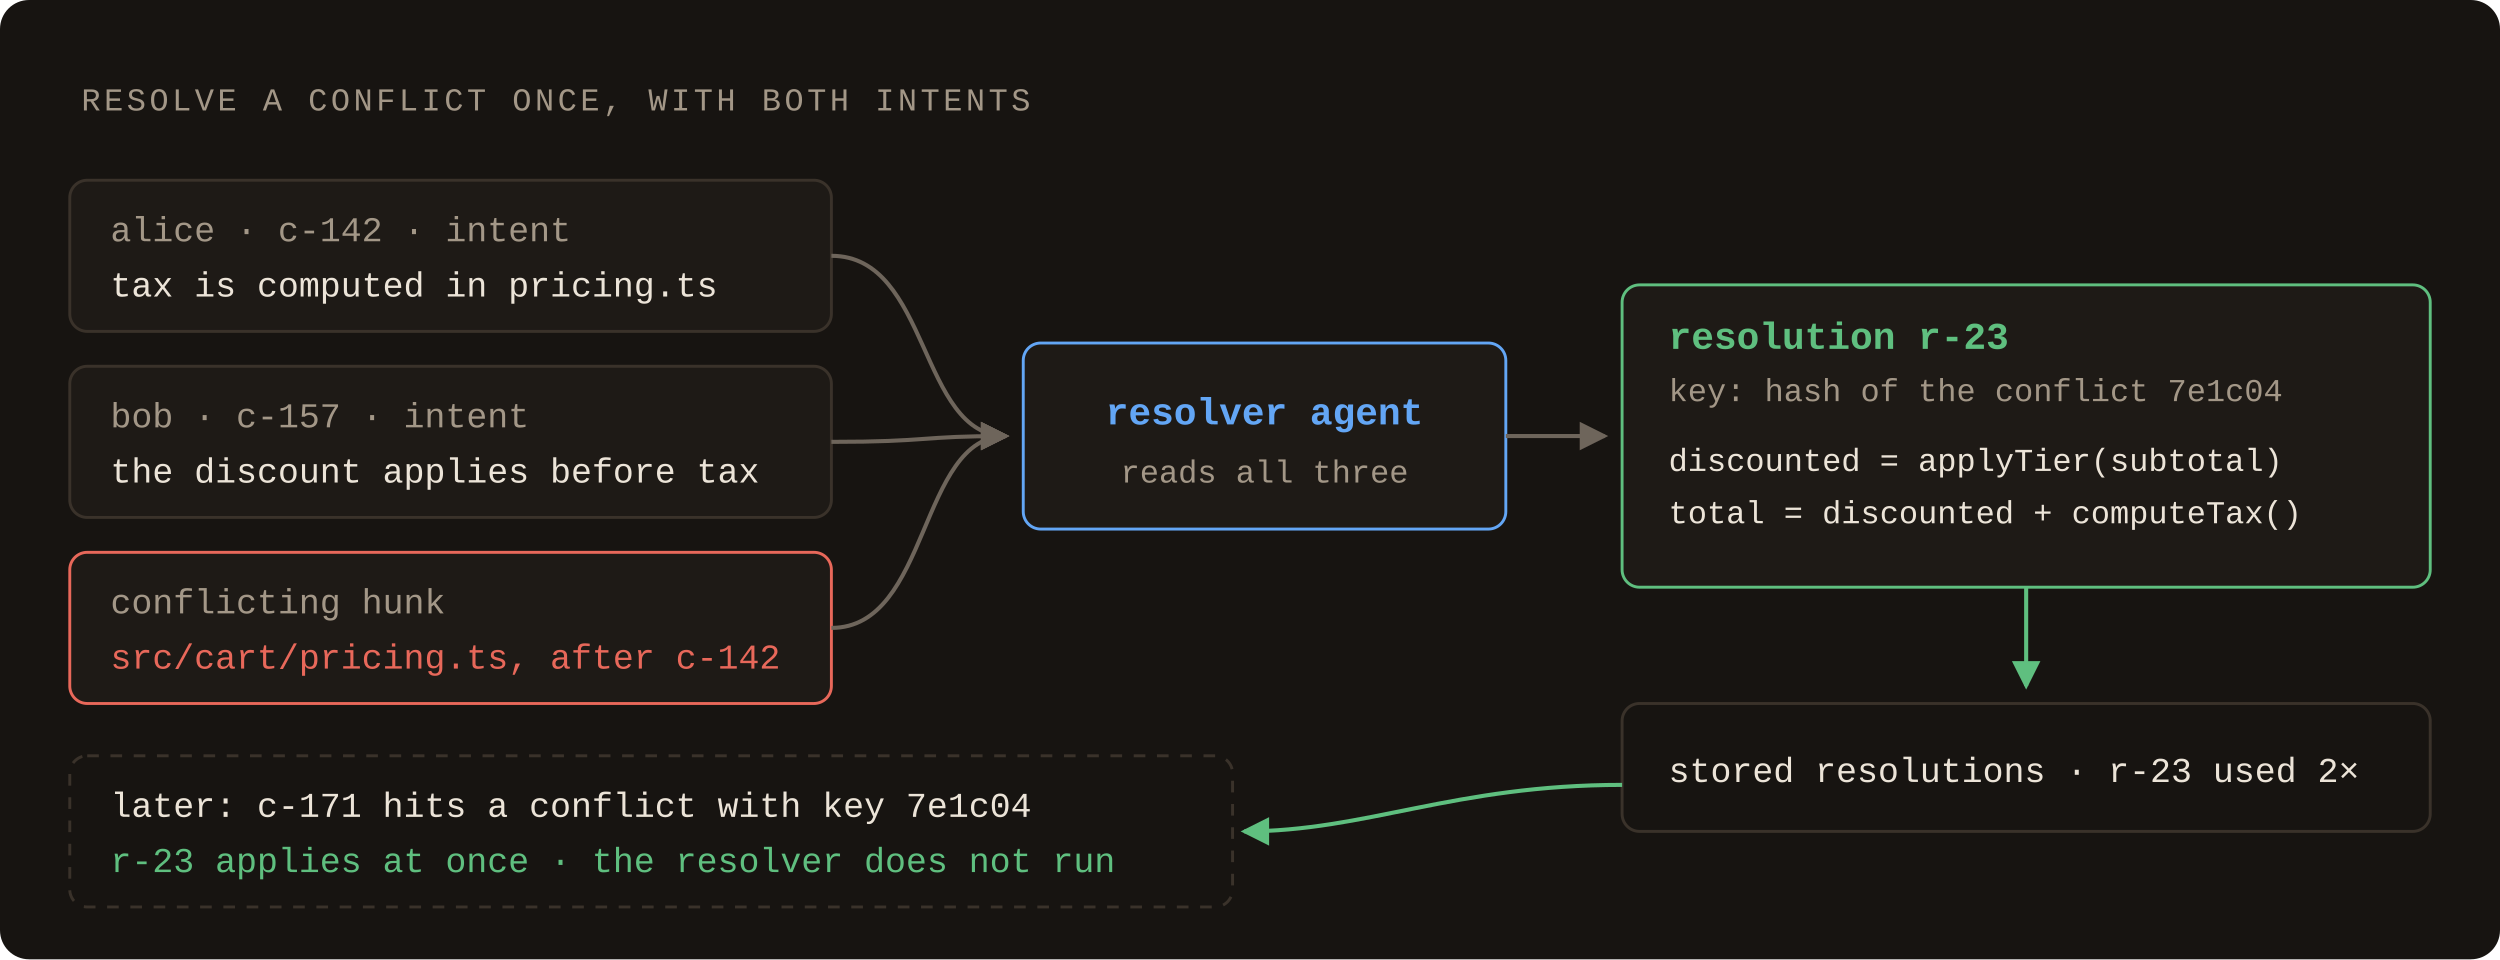
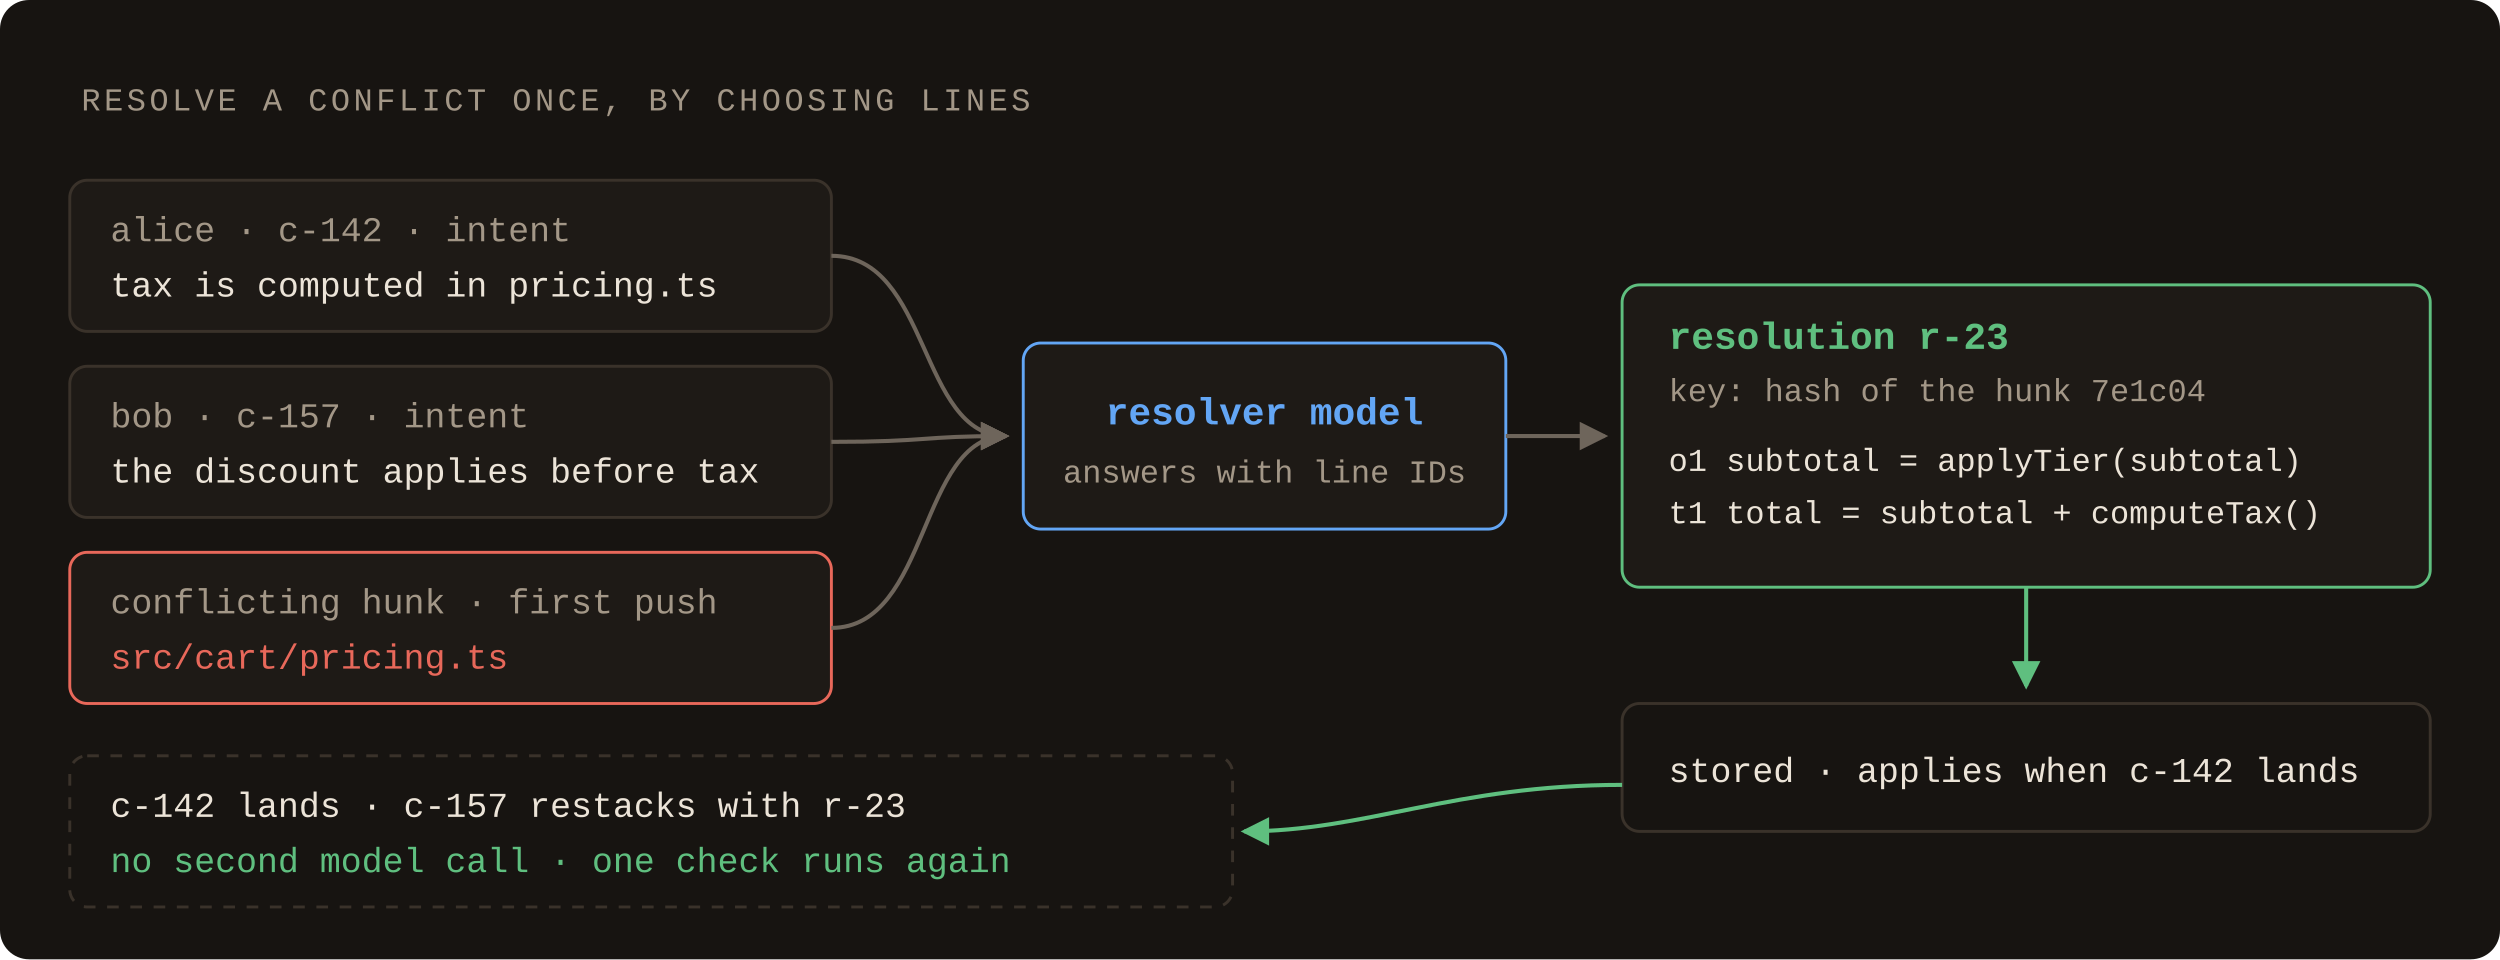
- <svg xmlns="http://www.w3.org/2000/svg" width="860" height="330" viewBox="0 0 860 330" role="img" aria-label="A resolver agent reads both intents and the conflict, and the stored resolution is reused for the same conflict later" font-family="ui-monospace, SFMono-Regular, Menlo, Consolas, 'Liberation Mono', monospace">
+ <svg xmlns="http://www.w3.org/2000/svg" width="860" height="330" viewBox="0 0 860 330" role="img" aria-label="A resolver model chooses lines from both changes with both intents, and the stored resolution applies when the first change lands" font-family="ui-monospace, SFMono-Regular, Menlo, Consolas, 'Liberation Mono', monospace">
  <defs>
    <marker id="ah-dim" viewBox="0 0 8 8" refX="7" refY="4" markerWidth="7" markerHeight="7" orient="auto-start-reverse">
      <path d="M0 0 L8 4 L0 8 z" fill="#6e655b" />
    </marker>
    <marker id="ah-amber" viewBox="0 0 8 8" refX="7" refY="4" markerWidth="7" markerHeight="7" orient="auto-start-reverse">
      <path d="M0 0 L8 4 L0 8 z" fill="#e8933a" />
    </marker>
    <marker id="ah-green" viewBox="0 0 8 8" refX="7" refY="4" markerWidth="7" markerHeight="7" orient="auto-start-reverse">
      <path d="M0 0 L8 4 L0 8 z" fill="#5fbf7f" />
    </marker>
    <marker id="ah-red" viewBox="0 0 8 8" refX="7" refY="4" markerWidth="7" markerHeight="7" orient="auto-start-reverse">
      <path d="M0 0 L8 4 L0 8 z" fill="#e8685a" />
    </marker>
    <marker id="ah-blue" viewBox="0 0 8 8" refX="7" refY="4" markerWidth="7" markerHeight="7" orient="auto-start-reverse">
      <path d="M0 0 L8 4 L0 8 z" fill="#63a6f5" />
    </marker>
    <marker id="ah-fg" viewBox="0 0 8 8" refX="7" refY="4" markerWidth="7" markerHeight="7" orient="auto-start-reverse">
      <path d="M0 0 L8 4 L0 8 z" fill="#ece4d8" />
    </marker>
  </defs>
  <rect width="860" height="330" rx="10" fill="#171411" />
-   <text x="28" y="38" font-size="11" fill="#a39787" text-anchor="start" font-weight="400" letter-spacing="1.2">RESOLVE A CONFLICT ONCE, WITH BOTH INTENTS</text>
+   <text x="28" y="38" font-size="11" fill="#a39787" text-anchor="start" font-weight="400" letter-spacing="1.2">RESOLVE A CONFLICT ONCE, BY CHOOSING LINES</text>
  <rect x="24" y="62" width="262" height="52" rx="6" fill="#1e1a16" stroke="#3a322a" stroke-width="1" />
  <text x="38" y="83" font-size="12" fill="#a39787" text-anchor="start" font-weight="400">alice · c-142 · intent</text>
  <text x="38" y="102" font-size="12" fill="#ece4d8" text-anchor="start" font-weight="400">tax is computed in pricing.ts</text>
  <path d="M286 88 C 320 88, 316 150, 346 150" fill="none" stroke="#6e655b" stroke-width="1.4" marker-end="url(#ah-dim)" />
  <rect x="24" y="126" width="262" height="52" rx="6" fill="#1e1a16" stroke="#3a322a" stroke-width="1" />
  <text x="38" y="147" font-size="12" fill="#a39787" text-anchor="start" font-weight="400">bob · c-157 · intent</text>
  <text x="38" y="166" font-size="12" fill="#ece4d8" text-anchor="start" font-weight="400">the discount applies before tax</text>
  <path d="M286 152 C 320 152, 316 150, 346 150" fill="none" stroke="#6e655b" stroke-width="1.4" marker-end="url(#ah-dim)" />
  <rect x="24" y="190" width="262" height="52" rx="6" fill="#1e1a16" stroke="#e8685a" stroke-width="1" />
-   <text x="38" y="211" font-size="12" fill="#a39787" text-anchor="start" font-weight="400">conflicting hunk</text>
-   <text x="38" y="230" font-size="12" fill="#e8685a" text-anchor="start" font-weight="400">src/cart/pricing.ts, after c-142</text>
+   <text x="38" y="211" font-size="12" fill="#a39787" text-anchor="start" font-weight="400">conflicting hunk · first push</text>
+   <text x="38" y="230" font-size="12" fill="#e8685a" text-anchor="start" font-weight="400">src/cart/pricing.ts</text>
  <path d="M286 216 C 320 216, 316 150, 346 150" fill="none" stroke="#6e655b" stroke-width="1.4" marker-end="url(#ah-dim)" />
  <rect x="352" y="118" width="166" height="64" rx="6" fill="#1e1a16" stroke="#63a6f5" stroke-width="1" />
-   <text x="435" y="146" font-size="13" fill="#63a6f5" text-anchor="middle" font-weight="600">resolver agent</text>
-   <text x="435" y="166" font-size="11" fill="#a39787" text-anchor="middle" font-weight="400">reads all three</text>
+   <text x="435" y="146" font-size="13" fill="#63a6f5" text-anchor="middle" font-weight="600">resolver model</text>
+   <text x="435" y="166" font-size="11" fill="#a39787" text-anchor="middle" font-weight="400">answers with line IDs</text>
  <line x1="518" y1="150" x2="552" y2="150" stroke="#6e655b" stroke-width="1.4" marker-end="url(#ah-dim)" />
  <rect x="558" y="98" width="278" height="104" rx="6" fill="#1e1a16" stroke="#5fbf7f" stroke-width="1" />
  <text x="574" y="120" font-size="13" fill="#5fbf7f" text-anchor="start" font-weight="600">resolution r-23</text>
-   <text x="574" y="138" font-size="11" fill="#a39787" text-anchor="start" font-weight="400">key: hash of the conflict 7e1c04</text>
-   <text x="574" y="162" font-size="11" fill="#ece4d8" text-anchor="start" font-weight="400">discounted = applyTier(subtotal)</text>
-   <text x="574" y="180" font-size="11" fill="#ece4d8" text-anchor="start" font-weight="400">total = discounted + computeTax()</text>
+   <text x="574" y="138" font-size="11" fill="#a39787" text-anchor="start" font-weight="400">key: hash of the hunk 7e1c04</text>
+   <text x="574" y="162" font-size="11" fill="#ece4d8" text-anchor="start" font-weight="400">o1  subtotal = applyTier(subtotal)</text>
+   <text x="574" y="180" font-size="11" fill="#ece4d8" text-anchor="start" font-weight="400">t1  total = subtotal + computeTax()</text>
  <line x1="697" y1="202" x2="697" y2="236" stroke="#5fbf7f" stroke-width="1.4" marker-end="url(#ah-green)" />
  <rect x="558" y="242" width="278" height="44" rx="6" fill="#171411" stroke="#3a322a" stroke-width="1" />
-   <text x="574" y="269" font-size="12" fill="#ece4d8" text-anchor="start" font-weight="400">stored resolutions · r-23 used 2×</text>
+   <text x="574" y="269" font-size="12" fill="#ece4d8" text-anchor="start" font-weight="400">stored · applies when c-142 lands</text>
  <rect x="24" y="260" width="400" height="52" rx="6" fill="#171411" stroke="#3a322a" stroke-width="1" stroke-dasharray="4 4" />
-   <text x="38" y="281" font-size="12" fill="#ece4d8" text-anchor="start" font-weight="400">later: c-171 hits a conflict with key 7e1c04</text>
-   <text x="38" y="300" font-size="12" fill="#5fbf7f" text-anchor="start" font-weight="400">r-23 applies at once · the resolver does not run</text>
+   <text x="38" y="281" font-size="12" fill="#ece4d8" text-anchor="start" font-weight="400">c-142 lands · c-157 restacks with r-23</text>
+   <text x="38" y="300" font-size="12" fill="#5fbf7f" text-anchor="start" font-weight="400">no second model call · one check runs again</text>
  <path d="M558 270 C 500 270, 470 286, 428 286" fill="none" stroke="#5fbf7f" stroke-width="1.4" marker-end="url(#ah-green)" />
</svg>
